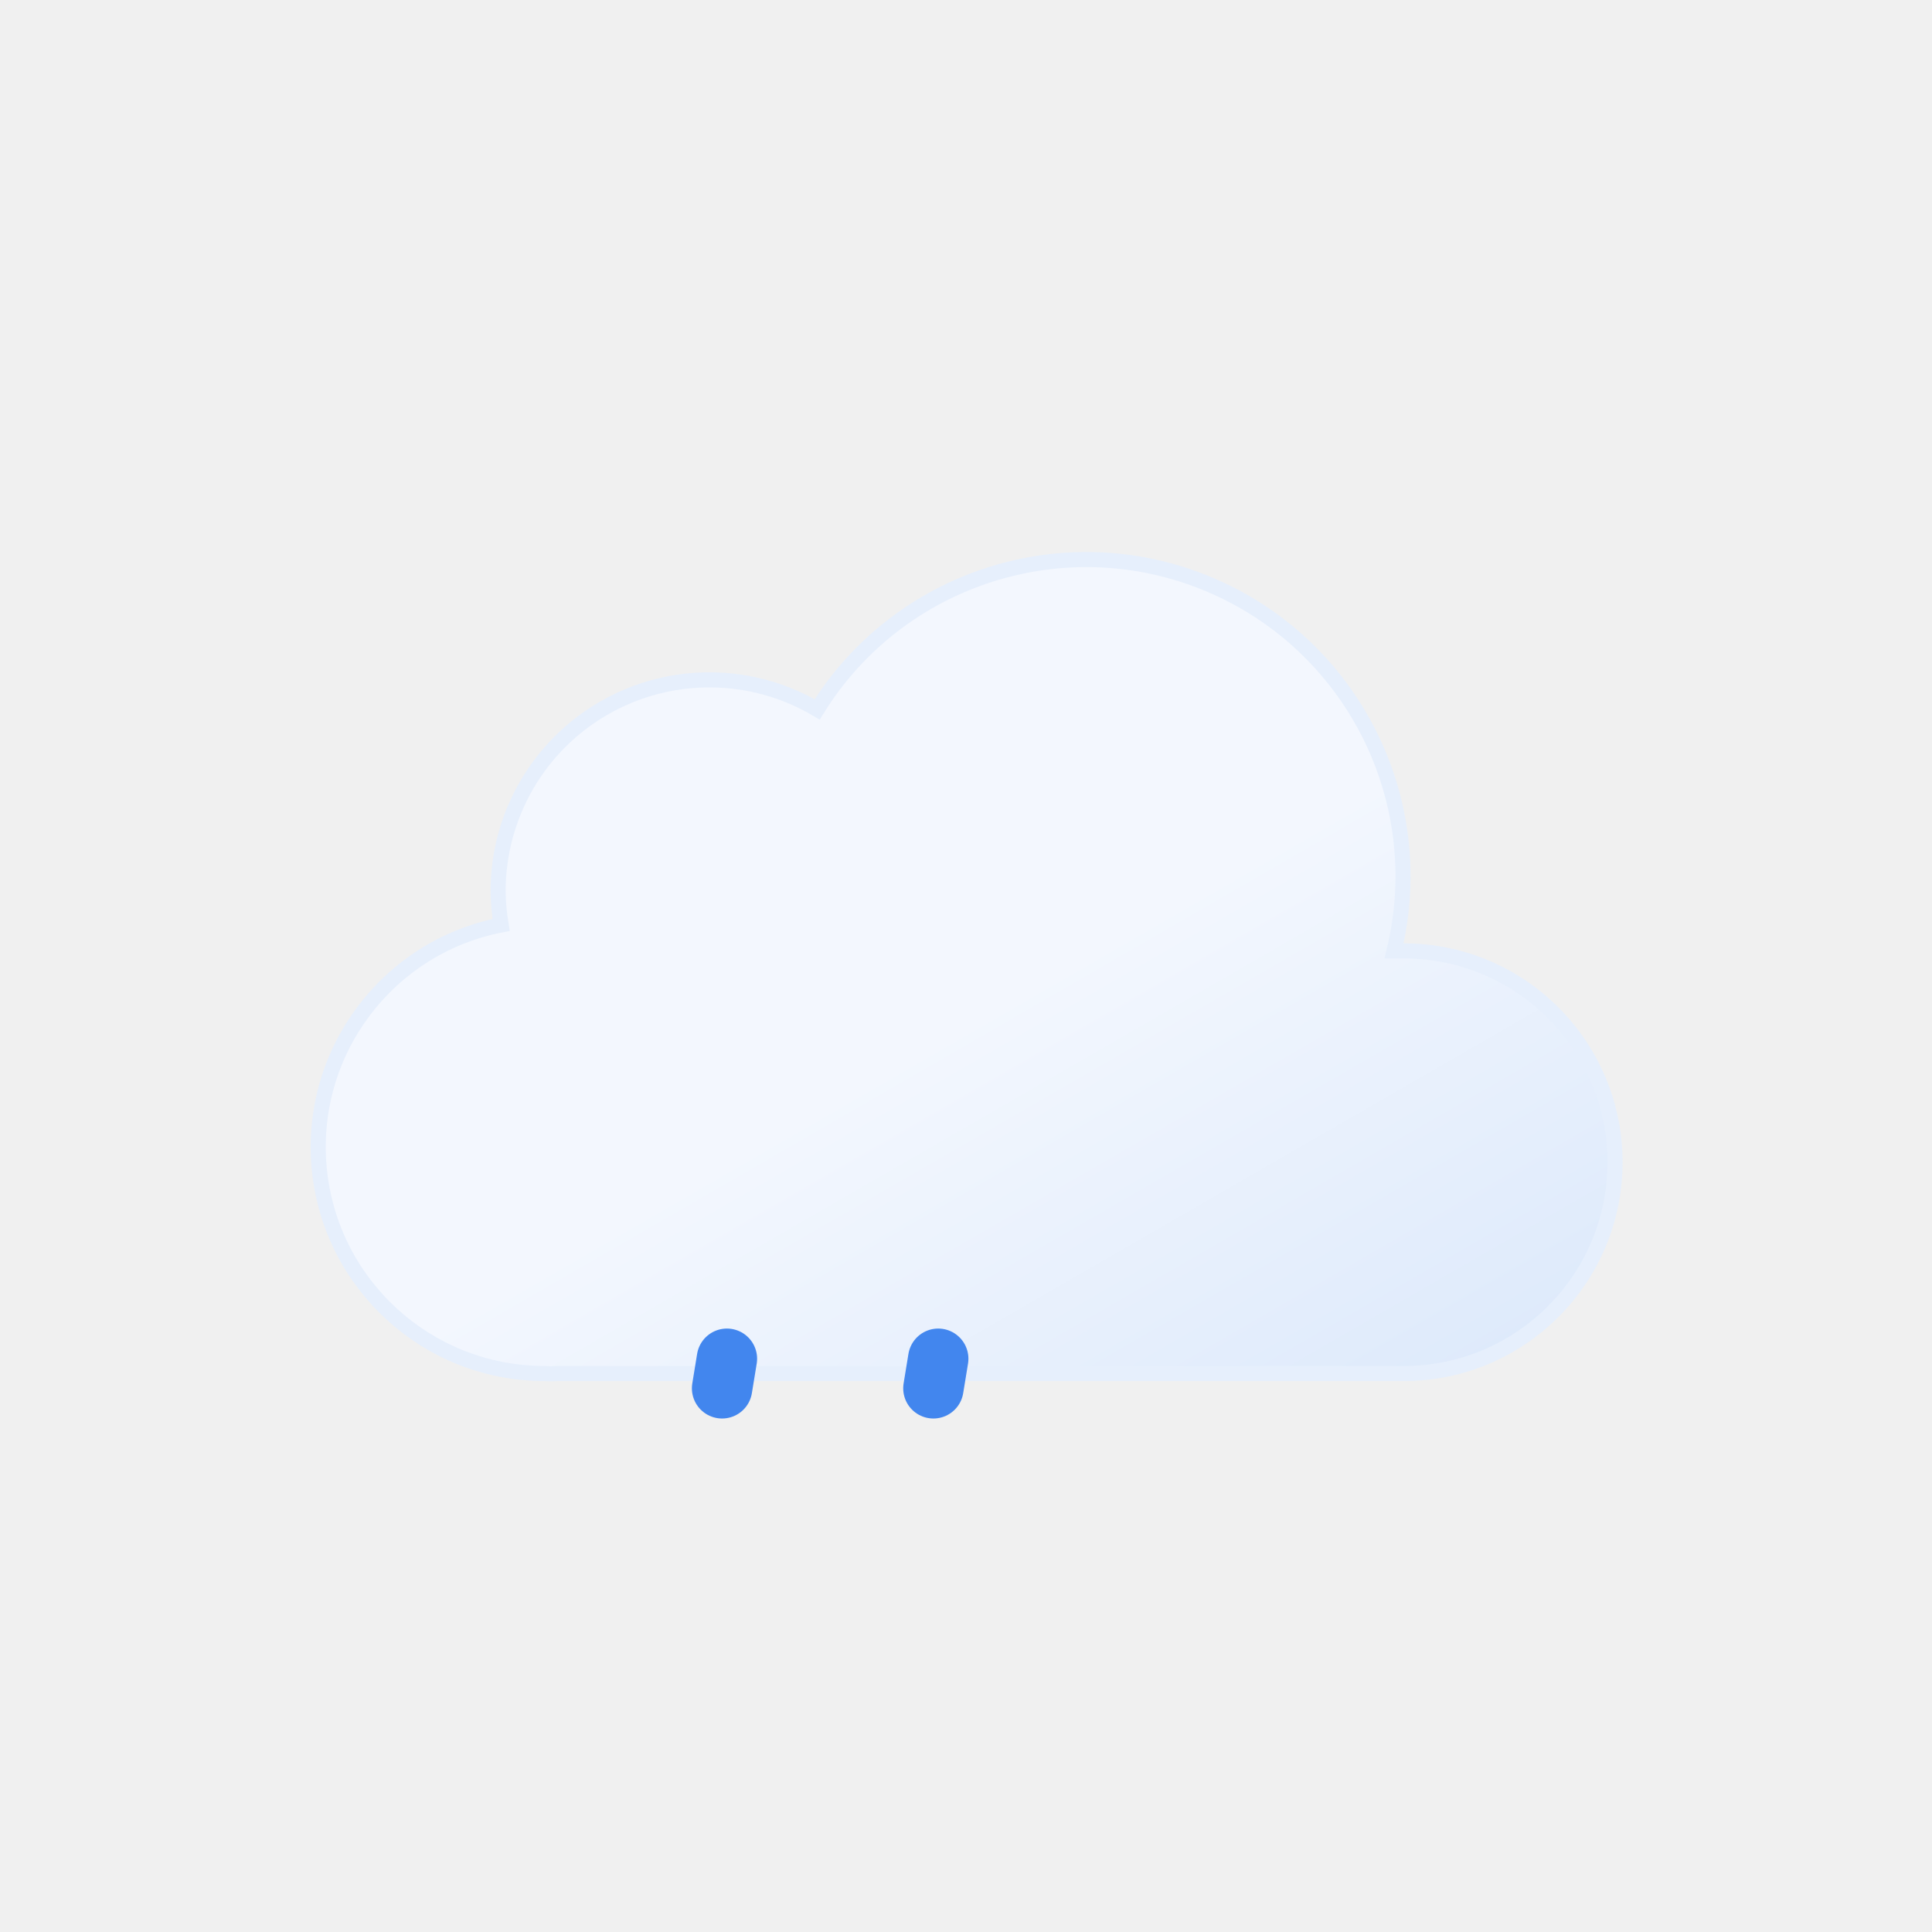
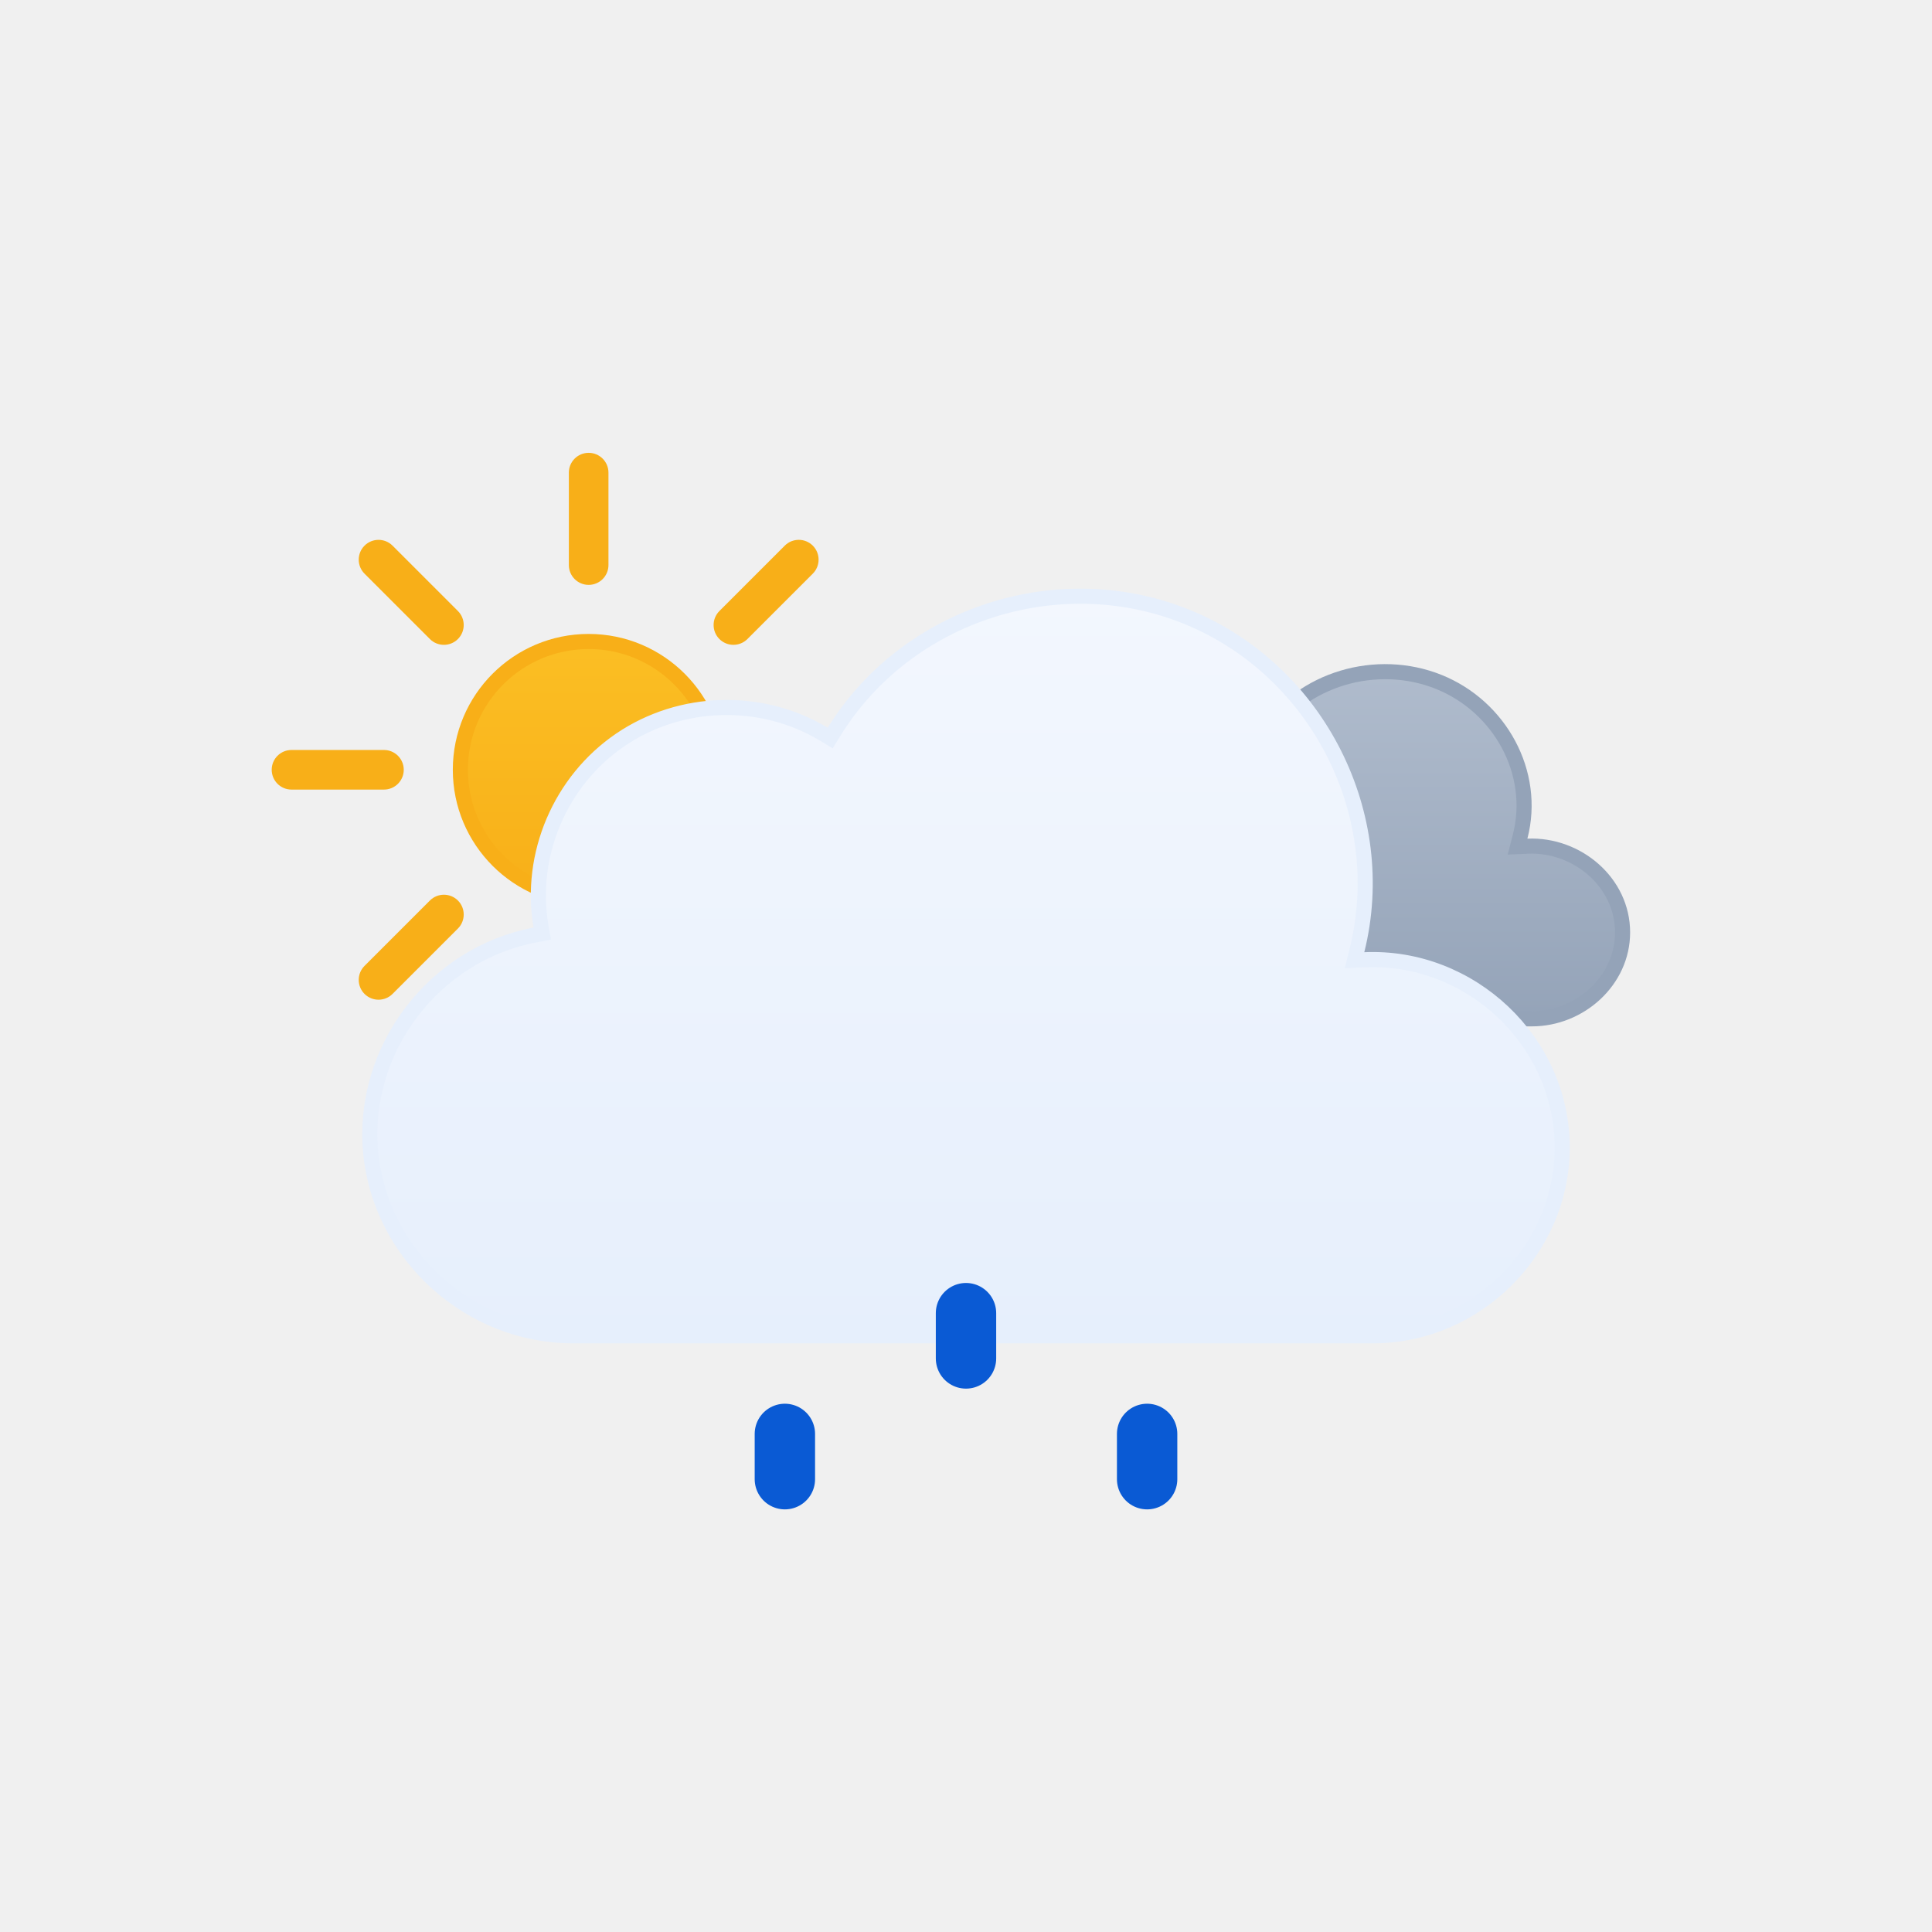
- <svg xmlns="http://www.w3.org/2000/svg" xmlns:xlink="http://www.w3.org/1999/xlink" viewBox="0 0 64 64">
+ <svg xmlns="http://www.w3.org/2000/svg" fill="none" viewBox="0 0 128 128">
+   <g id="overcast-day-drizzle__overcast-day-drizzle" clip-path="url(#overcast-day-drizzle__clip0_1858_8524)">
+     <g id="overcast-day-drizzle__Sky">
+       <g id="overcast-day-drizzle__Sun">
+         <circle id="overcast-day-drizzle__Core" cx="39" cy="51" r="8.5" fill="url(#overcast-day-drizzle__paint0_linear_1858_8524)" stroke="#f8af18" />
+         <g id="overcast-day-drizzle__Rays">
+           <path fill="#f8af18" d="M37.688 31.313a1.312 1.312 0 1 1 2.624 0v6.125a1.312 1.312 0 1 1-2.624 0zM51.993 36.15a1.312 1.312 0 1 1 1.856 1.857l-4.33 4.33a1.312 1.312 0 1 1-1.857-1.855zM58.688 49.688a1.312 1.312 0 1 1 0 2.624h-6.126a1.312 1.312 0 1 1 0-2.624zM53.85 63.993a1.312 1.312 0 1 1-1.857 1.856l-4.33-4.33a1.312 1.312 0 1 1 1.855-1.857zM37.688 64.563a1.312 1.312 0 1 1 2.624 0v6.124a1.312 1.312 0 1 1-2.624 0zM28.482 59.662a1.312 1.312 0 1 1 1.856 1.856l-4.331 4.331a1.312 1.312 0 1 1-1.856-1.856zM25.438 49.688a1.312 1.312 0 1 1 0 2.624h-6.125a1.312 1.312 0 1 1 0-2.624zM30.338 40.482a1.312 1.312 0 1 1-1.856 1.856l-4.331-4.331a1.312 1.312 0 1 1 1.856-1.856z" />
+         </g>
+       </g>
+       <g id="overcast-day-drizzle__Clouds">
+         <g id="overcast-day-drizzle__Secondary Cloud">
+           <path id="overcast-day-drizzle__Cloud" fill="url(#overcast-day-drizzle__paint1_linear_1858_8524)" stroke="#94a3b8" stroke-miterlimit="10" d="M83.84 48.693c2.404-3.735 7.375-5.164 11.478-3.516 4.043 1.624 6.496 6.012 5.392 10.26l-.17.653.675-.029c3.281-.137 6.285 2.404 6.285 5.713 0 3.202-2.831 5.726-6.011 5.726H74.977c-3.21 0-6.132-2.382-6.448-5.593-.315-3.2 2.088-6.066 5.235-6.636l.491-.09-.088-.49c-.394-2.198.645-4.442 2.518-5.664 1.925-1.256 4.492-1.32 6.483-.17l.413.237z" />
+         </g>
+         <g id="overcast-day-drizzle__Cloud_2">
+           <path id="overcast-day-drizzle__Cloud_3" fill="url(#overcast-day-drizzle__paint2_linear_1858_8524)" stroke="#e6effc" stroke-miterlimit="10" d="M55.262 48.475c4.86-7.864 15.035-11.095 23.553-7.532 8.506 3.56 13.323 13.06 11.088 22.022l-.161.65.669-.03c7.01-.306 13.089 5.407 13.089 12.443 0 6.811-5.728 12.472-12.523 12.472H37.954c-6.826.002-12.751-5.33-13.395-12.14-.643-6.808 4.178-13.148 10.884-14.415l.483-.092-.084-.484c-.816-4.745 1.284-9.652 5.263-12.356 3.99-2.712 9.34-2.86 13.475-.373l.423.255z" />
+         </g>
+       </g>
+     </g>
+     <g id="overcast-day-drizzle__Precipitation">
+       <g id="overcast-day-drizzle__Raindrops">
+         <path id="overcast-day-drizzle__Raindrop 1" stroke="#0a5ad4" stroke-linecap="round" stroke-width="4" d="M52 87v3" transform="translate(0 8)" />
+         <path id="overcast-day-drizzle__Raindrop 2" stroke="#0a5ad4" stroke-linecap="round" stroke-width="4" d="M64 87v3" />
+         <path id="overcast-day-drizzle__Raindrop 3" stroke="#0a5ad4" stroke-linecap="round" stroke-width="4" d="M76 87v3" transform="translate(0 8)" />
+       </g>
+     </g>
+   </g>
  <defs>
-     <linearGradient id="b" x1="22.56" x2="39.2" y1="21.96" y2="50.8" gradientUnits="userSpaceOnUse">
-       <stop offset="0" stop-color="#f3f7fe" />
-       <stop offset=".45" stop-color="#f3f7fe" />
-       <stop offset="1" stop-color="#deeafb" />
+     <linearGradient id="overcast-day-drizzle__paint0_linear_1858_8524" x1="39" x2="39" y1="42" y2="60" gradientUnits="userSpaceOnUse">
+       <stop stop-color="#fbbf24" />
+       <stop offset="1" stop-color="#f8af18" />
    </linearGradient>
-     <linearGradient id="a" x1="23.31" x2="24.69" y1="44.3" y2="46.7" gradientUnits="userSpaceOnUse">
-       <stop offset="0" stop-color="#4286ee" />
-       <stop offset=".45" stop-color="#4286ee" />
-       <stop offset="1" stop-color="#0950bc" />
+     <linearGradient id="overcast-day-drizzle__paint1_linear_1858_8524" x1="88" x2="88" y1="44" y2="68" gradientUnits="userSpaceOnUse">
+       <stop stop-color="#b0bccd" />
+       <stop offset="1" stop-color="#94a3b8" />
    </linearGradient>
-     <linearGradient id="c" x1="30.31" x2="31.69" y1="44.3" y2="46.7" xlink:href="#a" />
-     <linearGradient id="d" x1="37.31" x2="38.69" y1="44.3" y2="46.7" xlink:href="#a" />
+     <linearGradient id="overcast-day-drizzle__paint2_linear_1858_8524" x1="64.001" x2="64.001" y1="39" y2="89" gradientUnits="userSpaceOnUse">
+       <stop stop-color="#f3f7fe" />
+       <stop offset="1" stop-color="#e6effc" />
+     </linearGradient>
+     <clipPath id="overcast-day-drizzle__clip0_1858_8524">
+       <rect width="128" height="128" fill="#fff" />
+     </clipPath>
  </defs>
-   <path fill="url(#b)" stroke="#e6effc" stroke-miterlimit="10" stroke-width=".5" d="M46.5 31.5h-.32a10.49 10.49 0 00-19.11-8 7 7 0 00-10.57 6 7.21 7.21 0 00.1 1.14A7.5 7.5 0 0018 45.5a4.19 4.19 0 00.5 0v0h28a7 7 0 000-14z" />
-   <path fill="none" stroke="url(#c)" stroke-linecap="round" stroke-miterlimit="10" stroke-width="2" d="M24.08 45.01l-.16.98">
-     <animateTransform attributeName="transform" dur="1.5s" repeatCount="indefinite" type="translate" values="1 -5; -2 10" />
-     <animate attributeName="opacity" dur="1.5s" repeatCount="indefinite" values="0;1;1;0" />
-   </path>
-   <path fill="none" stroke="url(#d)" stroke-linecap="round" stroke-miterlimit="10" stroke-width="2" d="M31.08 45.01l-.16.98">
-     <animateTransform attributeName="transform" begin="-0.5s" dur="1.5s" repeatCount="indefinite" type="translate" values="1 -5; -2 10" />
-     <animate attributeName="opacity" begin="-0.5s" dur="1.5s" repeatCount="indefinite" values="0;1;1;0" />
-   </path>
-   <path fill="none" stroke="url(#e)" stroke-linecap="round" stroke-miterlimit="10" stroke-width="2" d="M38.08 45.01l-.16.98">
-     <animateTransform attributeName="transform" begin="-1s" dur="1.5s" repeatCount="indefinite" type="translate" values="1 -5; -2 10" />
-     <animate attributeName="opacity" begin="-1s" dur="1.5s" repeatCount="indefinite" values="0;1;1;0" />
-   </path>
</svg>
